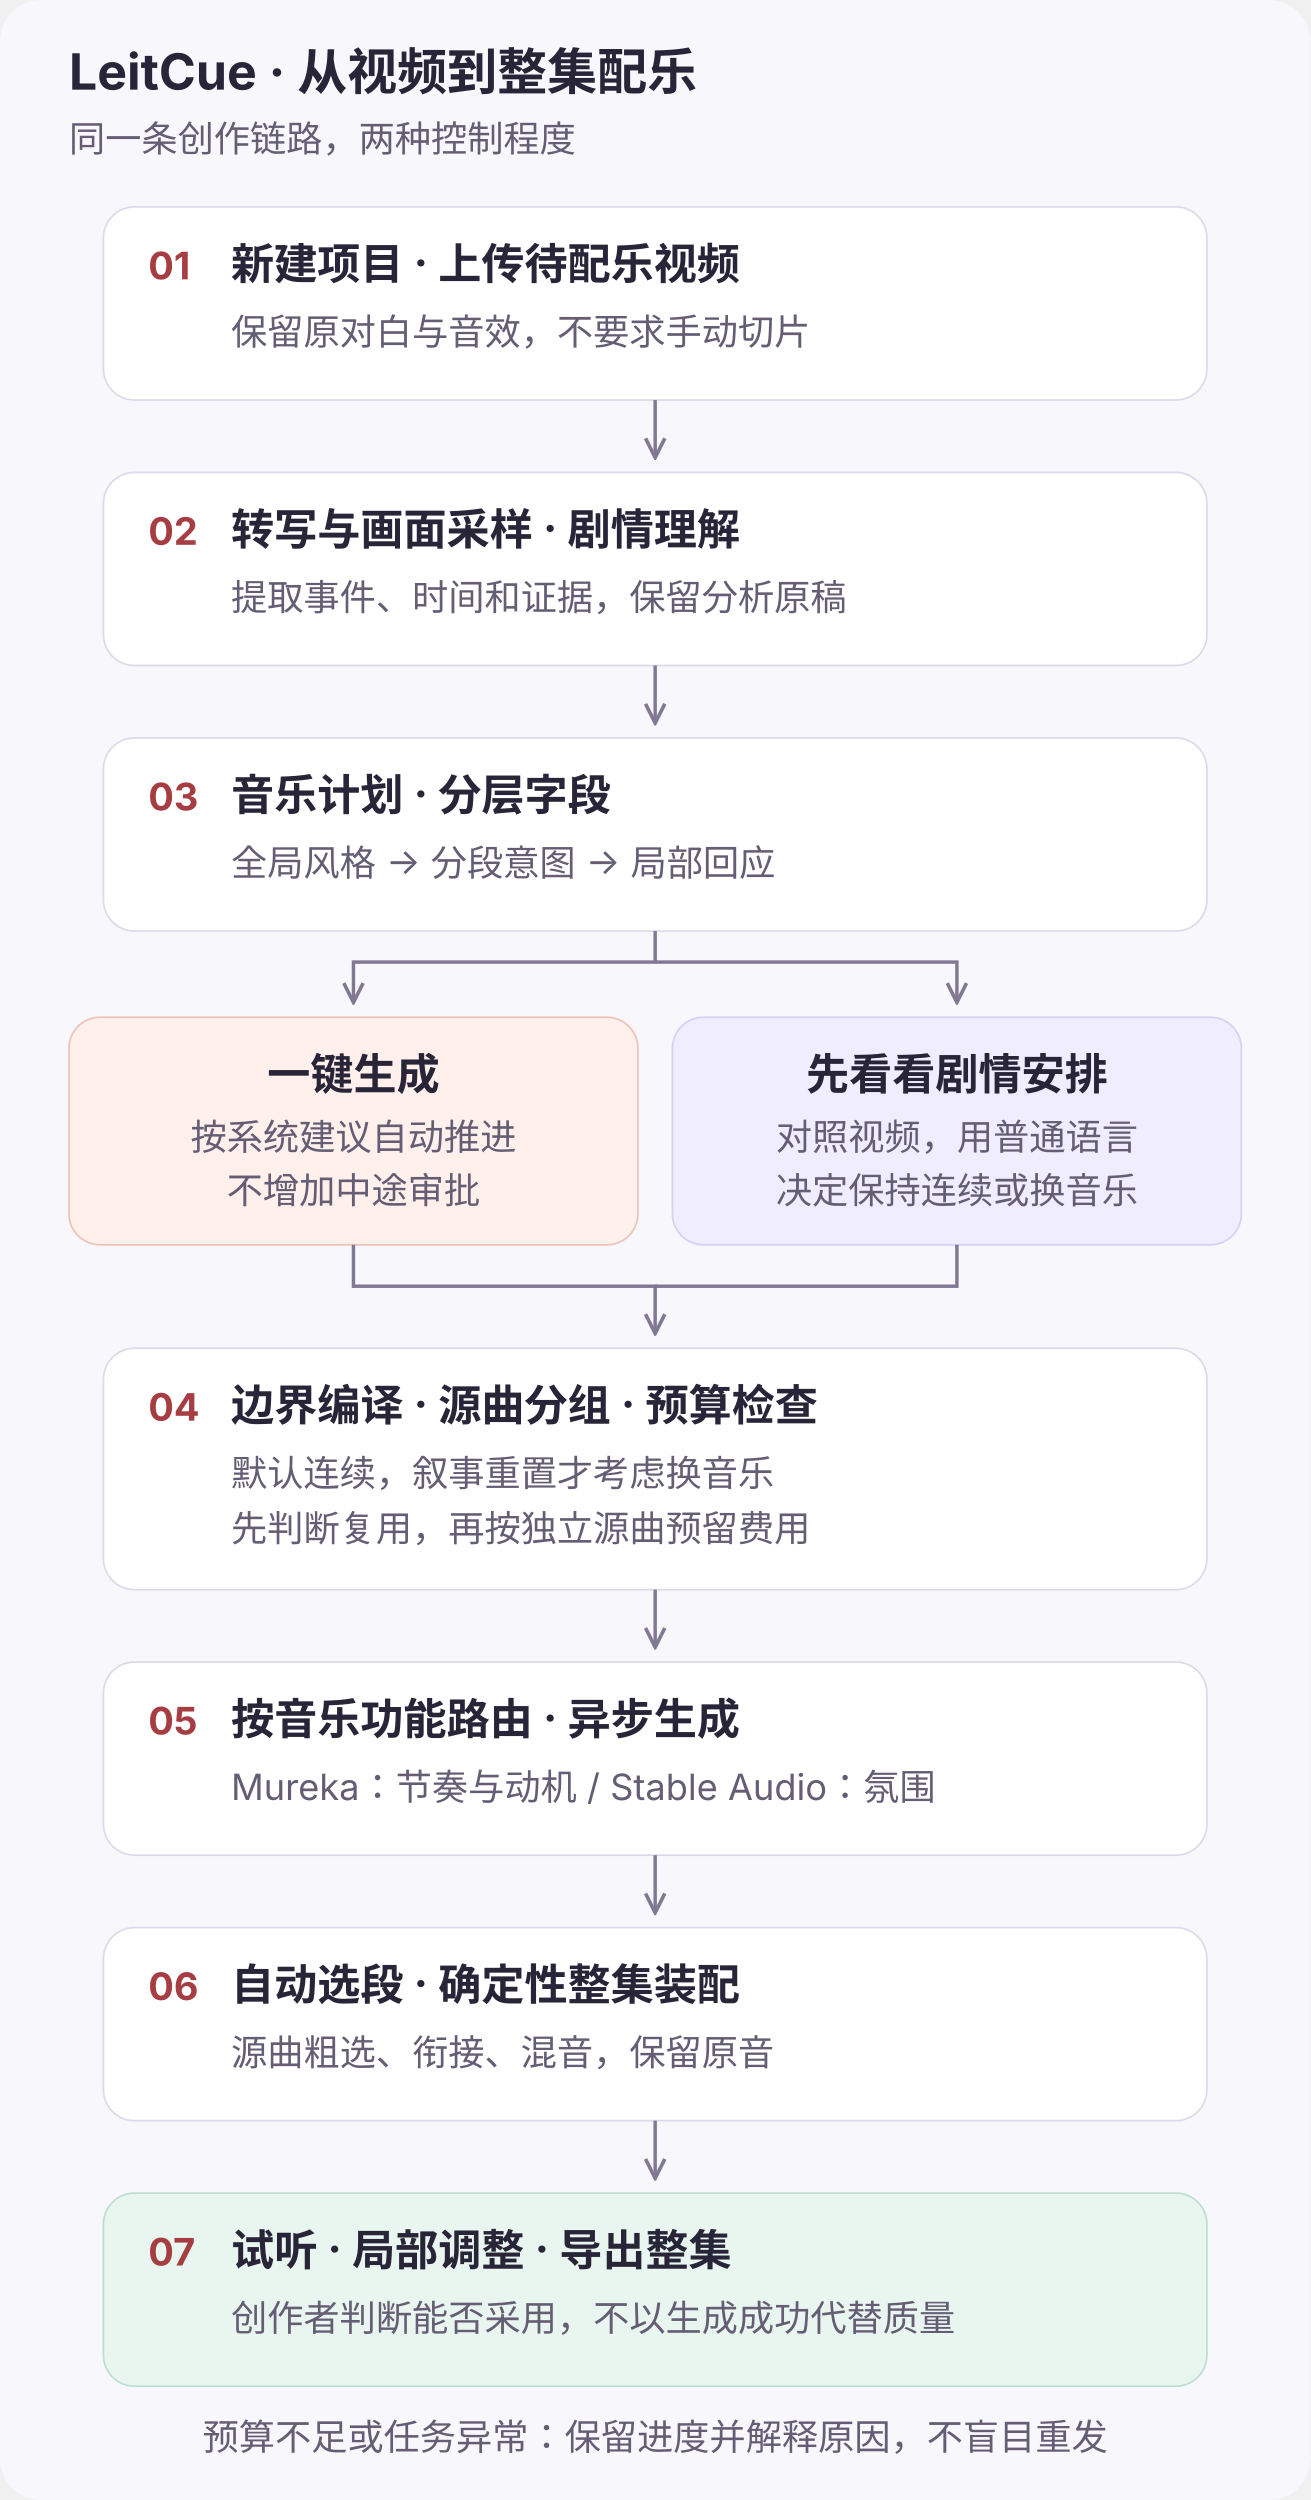
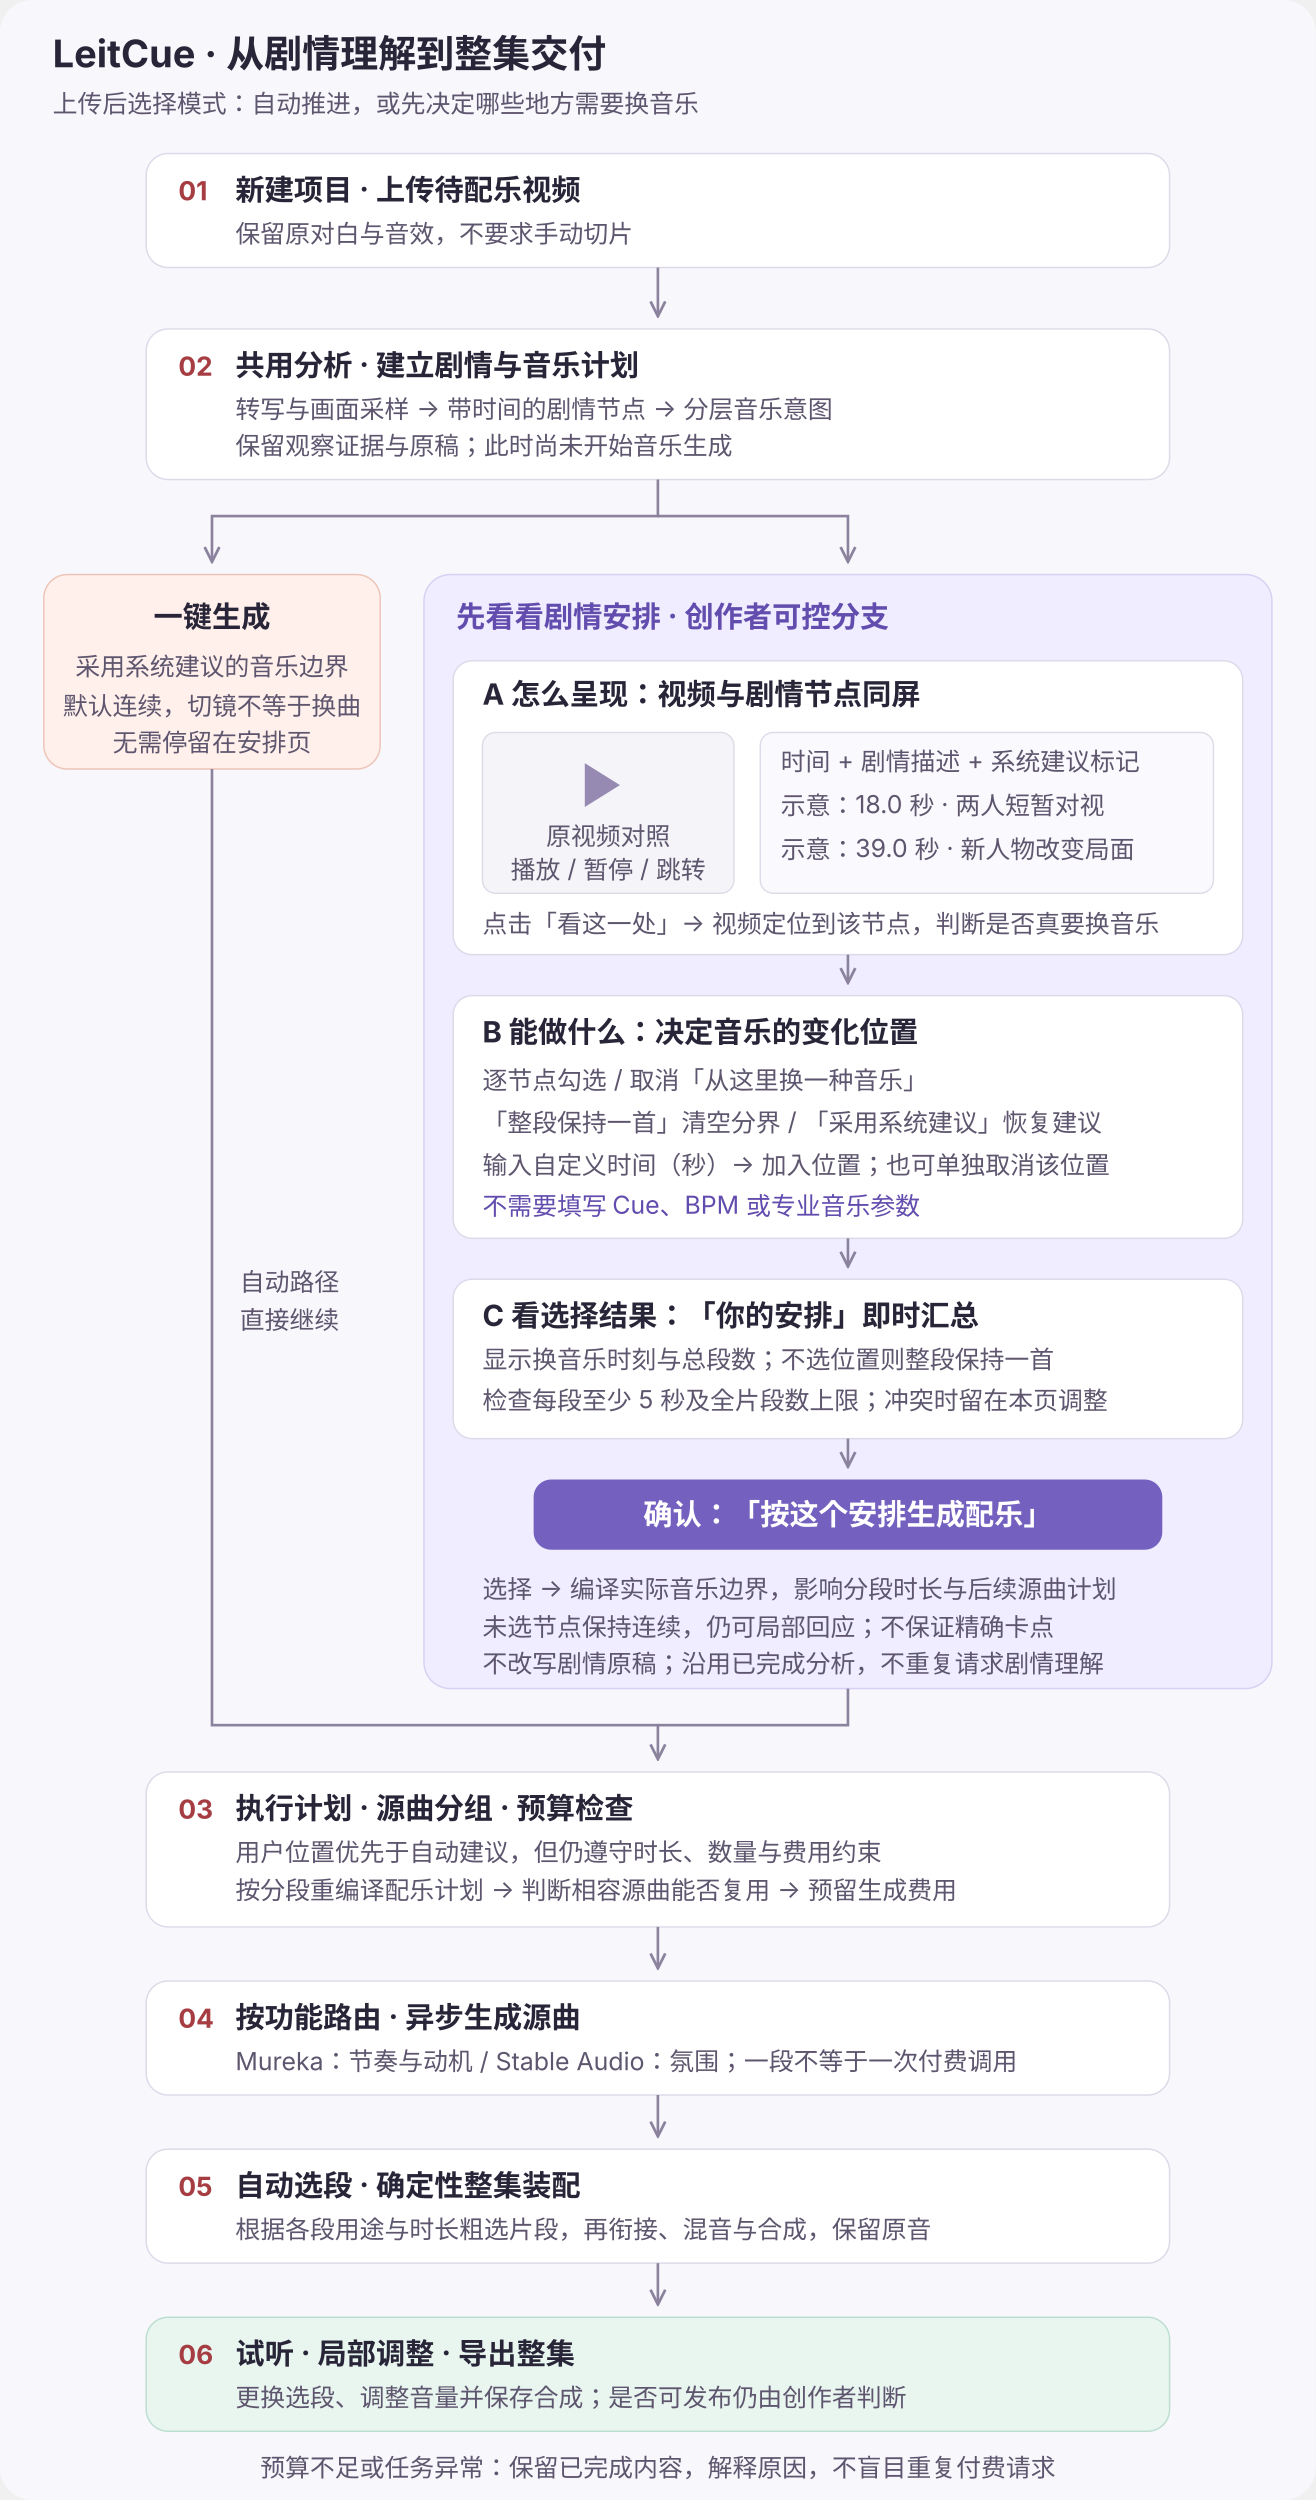
- <svg xmlns="http://www.w3.org/2000/svg" width="760" height="1450" viewBox="0 0 760 1450" role="img" aria-labelledby="title desc">
+ <svg xmlns="http://www.w3.org/2000/svg" width="900" height="1710" viewBox="0 0 900 1710" role="img" aria-labelledby="title desc">
  <defs>
    <marker id="arrow" viewBox="0 0 10 10" refX="8" refY="5" markerWidth="7" markerHeight="7" orient="auto-start-reverse">
-       <path d="M1 1 9 5 1 9" fill="none" stroke="#817994" stroke-width="1.5" />
+       <path d="M1 1 9 5 1 9" fill="none" stroke="#8b829e" stroke-width="1.5" />
    </marker>
    <style>
      text{font-family:-apple-system,BlinkMacSystemFont,'Segoe UI','PingFang SC','Microsoft YaHei',sans-serif;fill:#292538}
-       .heading{font-size:29px;font-weight:700}.label{font-size:25px;font-weight:650}.body{font-size:21px;fill:#645d74}.num{font-size:22px;font-weight:700;fill:#a63d42}.line{fill:none;stroke:#817994;stroke-width:2;marker-end:url(#arrow)}
+       .heading{font-size:26px;font-weight:700}.label{font-size:20px;font-weight:650}.body{font-size:17px;fill:#5e566e}.num{font-size:18px;font-weight:700;fill:#a63d42}.accent{fill:#624cad}.line{fill:none;stroke:#8b829e;stroke-width:1.8;marker-end:url(#arrow)}.box{fill:#fff;stroke:#ded9e8}
    </style>
  </defs>
-   <rect width="760" height="1450" rx="24" fill="#f8f7fc" />
-   <text x="40" y="52" class="heading">LeitCue · 从视频到整集配乐</text>
-   <text x="40" y="88" class="body">同一条创作链路，两种控制程度</text>
-   <g>
-     <rect x="60" y="120" width="640" height="112" rx="18" fill="#fff" stroke="#ded9e8" />
-     <text x="86" y="162" class="num">01</text>
-     <text x="134" y="162" class="label">新建项目 · 上传待配乐视频</text>
-     <text x="134" y="200" class="body">保留原对白与音效，不要求手动切片</text>
-     <path d="M380 232V264" class="line" />
-     <rect x="60" y="274" width="640" height="112" rx="18" fill="#fff" stroke="#ded9e8" />
-     <text x="86" y="316" class="num">02</text>
-     <text x="134" y="316" class="label">转写与画面采样 · 剧情理解</text>
-     <text x="134" y="354" class="body">提取事件、时间和证据，保留分析原稿</text>
-     <path d="M380 386V418" class="line" />
-     <rect x="60" y="428" width="640" height="112" rx="18" fill="#fff" stroke="#ded9e8" />
-     <text x="86" y="470" class="num">03</text>
-     <text x="134" y="470" class="label">音乐计划 · 分层字段</text>
-     <text x="134" y="508" class="body">全局风格 → 分段意图 → 局部回应</text>
-     <path d="M380 540V558H205V580" class="line" />
-     <path d="M380 558H555V580" class="line" />
-     <rect x="40" y="590" width="330" height="132" rx="18" fill="#fff0eb" stroke="#edc3b7" />
-     <text x="205" y="632" text-anchor="middle" class="label">一键生成</text>
-     <text x="205" y="667" text-anchor="middle" class="body">按系统建议自动推进</text>
-     <text x="205" y="698" text-anchor="middle" class="body">不增加中途审批</text>
-     <rect x="390" y="590" width="330" height="132" rx="18" fill="#efedff" stroke="#d7d0f2" />
-     <text x="555" y="632" text-anchor="middle" class="label">先看看剧情安排</text>
-     <text x="555" y="667" text-anchor="middle" class="body">对照视频，用普通语言</text>
-     <text x="555" y="698" text-anchor="middle" class="body">决定保持连续或换音乐</text>
-     <path d="M205 722V746H380V772" class="line" />
-     <path d="M555 722V746H380" fill="none" stroke="#817994" stroke-width="2" />
-     <rect x="60" y="782" width="640" height="140" rx="18" fill="#fff" stroke="#ded9e8" />
-     <text x="86" y="824" class="num">04</text>
-     <text x="134" y="824" class="label">边界编译 · 源曲分组 · 预算检查</text>
-     <text x="134" y="862" class="body">默认连续，叙事重置才考虑换音乐</text>
-     <text x="134" y="894" class="body">先判断复用，再按独立源曲预留费用</text>
-     <path d="M380 922V954" class="line" />
-     <rect x="60" y="964" width="640" height="112" rx="18" fill="#fff" stroke="#ded9e8" />
-     <text x="86" y="1006" class="num">05</text>
-     <text x="134" y="1006" class="label">按音乐功能路由 · 异步生成</text>
-     <text x="134" y="1044" class="body">Mureka：节奏与动机 / Stable Audio：氛围</text>
-     <path d="M380 1076V1108" class="line" />
-     <rect x="60" y="1118" width="640" height="112" rx="18" fill="#fff" stroke="#ded9e8" />
-     <text x="86" y="1160" class="num">06</text>
-     <text x="134" y="1160" class="label">自动选段 · 确定性整集装配</text>
-     <text x="134" y="1198" class="body">源曲粗选、衔接、混音，保留原音</text>
-     <path d="M380 1230V1262" class="line" />
-     <rect x="60" y="1272" width="640" height="112" rx="18" fill="#e9f6f0" stroke="#bcded0" />
-     <text x="86" y="1314" class="num">07</text>
-     <text x="134" y="1314" class="label">试听 · 局部调整 · 导出整集</text>
-     <text x="134" y="1352" class="body">创作者判断能否采用，不以生成成功代替质量</text>
-   </g>
-   <text x="380" y="1421" text-anchor="middle" class="body">预算不足或任务异常：保留进度并解释原因，不盲目重发</text>
+   <rect width="900" height="1710" rx="22" fill="#f8f7fc" />
+   <text x="36" y="46" class="heading">LeitCue · 从剧情理解到整集交付</text>
+   <text x="36" y="77" class="body">上传后选择模式：自动推进，或先决定哪些地方需要换音乐</text>
+   <rect x="100" y="105" width="700" height="78" rx="15" class="box" />
+   <text x="122" y="137" class="num">01</text>
+   <text x="161" y="137" class="label">新建项目 · 上传待配乐视频</text>
+   <text x="161" y="166" class="body">保留原对白与音效，不要求手动切片</text>
+   <path d="M450 183V215" class="line" />
+   <rect x="100" y="225" width="700" height="103" rx="15" class="box" />
+   <text x="122" y="257" class="num">02</text>
+   <text x="161" y="257" class="label">共用分析 · 建立剧情与音乐计划</text>
+   <text x="161" y="286" class="body">转写与画面采样 → 带时间的剧情节点 → 分层音乐意图</text>
+   <text x="161" y="311" class="body">保留观察证据与原稿；此时尚未开始音乐生成</text>
+   <path d="M450 328V353H145V383" class="line" />
+   <path d="M450 353H580V383" class="line" />
+   <rect x="30" y="393" width="230" height="133" rx="16" fill="#fff0eb" stroke="#edc3b7" />
+   <text x="145" y="429" text-anchor="middle" class="label">一键生成</text>
+   <text x="145" y="462" text-anchor="middle" class="body">采用系统建议的音乐边界</text>
+   <text x="145" y="489" text-anchor="middle" class="body">默认连续，切镜不等于换曲</text>
+   <text x="145" y="514" text-anchor="middle" class="body">无需停留在安排页</text>
+   <rect x="290" y="393" width="580" height="762" rx="18" fill="#efedff" stroke="#d7d0f2" />
+   <text x="312" y="429" class="label accent">先看看剧情安排 · 创作者可控分支</text>
+   <rect x="310" y="452" width="540" height="201" rx="13" class="box" />
+   <text x="330" y="482" class="label">A  怎么呈现：视频与剧情节点同屏</text>
+   <rect x="330" y="501" width="172" height="110" rx="9" fill="#f5f4f8" stroke="#e0dbe8" />
+   <path d="M400 522L400 552L424 537Z" fill="#9689b2" />
+   <text x="416" y="578" text-anchor="middle" class="body">原视频对照</text>
+   <text x="416" y="601" text-anchor="middle" class="body">播放 / 暂停 / 跳转</text>
+   <rect x="520" y="501" width="310" height="110" rx="9" fill="#faf9fd" stroke="#e0dbe8" />
+   <text x="534" y="527" class="body">时间 + 剧情描述 + 系统建议标记</text>
+   <text x="534" y="557" class="body">示意：18.0 秒 · 两人短暂对视</text>
+   <text x="534" y="587" class="body">示意：39.0 秒 · 新人物改变局面</text>
+   <text x="330" y="638" class="body">点击「看这一处」→ 视频定位到该节点，判断是否真要换音乐</text>
+   <path d="M580 653V671" class="line" />
+   <rect x="310" y="681" width="540" height="166" rx="13" class="box" />
+   <text x="330" y="713" class="label">B  能做什么：决定音乐的变化位置</text>
+   <text x="330" y="745" class="body">逐节点勾选 / 取消「从这里换一种音乐」</text>
+   <text x="330" y="774" class="body">「整段保持一首」清空分界 / 「采用系统建议」恢复建议</text>
+   <text x="330" y="803" class="body">输入自定义时间（秒）→ 加入位置；也可单独取消该位置</text>
+   <text x="330" y="831" class="body accent">不需要填写 Cue、BPM 或专业音乐参数</text>
+   <path d="M580 847V865" class="line" />
+   <rect x="310" y="875" width="540" height="109" rx="13" class="box" />
+   <text x="330" y="907" class="label">C  看选择结果：「你的安排」即时汇总</text>
+   <text x="330" y="936" class="body">显示换音乐时刻与总段数；不选位置则整段保持一首</text>
+   <text x="330" y="964" class="body">检查每段至少 5 秒及全片段数上限；冲突时留在本页调整</text>
+   <path d="M580 984V1002" class="line" />
+   <rect x="365" y="1012" width="430" height="48" rx="12" fill="#7461bf" />
+   <text x="580" y="1043" text-anchor="middle" class="label" style="fill:#fff">确认：「按这个安排生成配乐」</text>
+   <text x="330" y="1093" class="body">选择 → 编译实际音乐边界，影响分段时长与后续源曲计划</text>
+   <text x="330" y="1119" class="body">未选节点保持连续，仍可局部回应；不保证精确卡点</text>
+   <text x="330" y="1144" class="body">不改写剧情原稿；沿用已完成分析，不重复请求剧情理解</text>
+   <path d="M145 526V1180H450V1202" class="line" />
+   <text x="164" y="883" class="body">自动路径</text>
+   <text x="164" y="909" class="body">直接继续</text>
+   <path d="M580 1155V1180H450" fill="none" stroke="#8b829e" stroke-width="1.8" />
+   <rect x="100" y="1212" width="700" height="106" rx="15" class="box" />
+   <text x="122" y="1244" class="num">03</text>
+   <text x="161" y="1244" class="label">执行计划 · 源曲分组 · 预算检查</text>
+   <text x="161" y="1273" class="body">用户位置优先于自动建议，但仍遵守时长、数量与费用约束</text>
+   <text x="161" y="1299" class="body">按分段重编译配乐计划 → 判断相容源曲能否复用 → 预留生成费用</text>
+   <path d="M450 1318V1345" class="line" />
+   <rect x="100" y="1355" width="700" height="78" rx="15" class="box" />
+   <text x="122" y="1387" class="num">04</text>
+   <text x="161" y="1387" class="label">按功能路由 · 异步生成源曲</text>
+   <text x="161" y="1416" class="body">Mureka：节奏与动机 / Stable Audio：氛围；一段不等于一次付费调用</text>
+   <path d="M450 1433V1460" class="line" />
+   <rect x="100" y="1470" width="700" height="78" rx="15" class="box" />
+   <text x="122" y="1502" class="num">05</text>
+   <text x="161" y="1502" class="label">自动选段 · 确定性整集装配</text>
+   <text x="161" y="1531" class="body">根据各段用途与时长粗选片段，再衔接、混音与合成，保留原音</text>
+   <path d="M450 1548V1575" class="line" />
+   <rect x="100" y="1585" width="700" height="78" rx="15" fill="#e9f6f0" stroke="#bcded0" />
+   <text x="122" y="1617" class="num">06</text>
+   <text x="161" y="1617" class="label">试听 · 局部调整 · 导出整集</text>
+   <text x="161" y="1646" class="body">更换选段、调整音量并保存合成；是否可发布仍由创作者判断</text>
+   <text x="450" y="1694" text-anchor="middle" class="body">预算不足或任务异常：保留已完成内容，解释原因，不盲目重复付费请求</text>
</svg>
